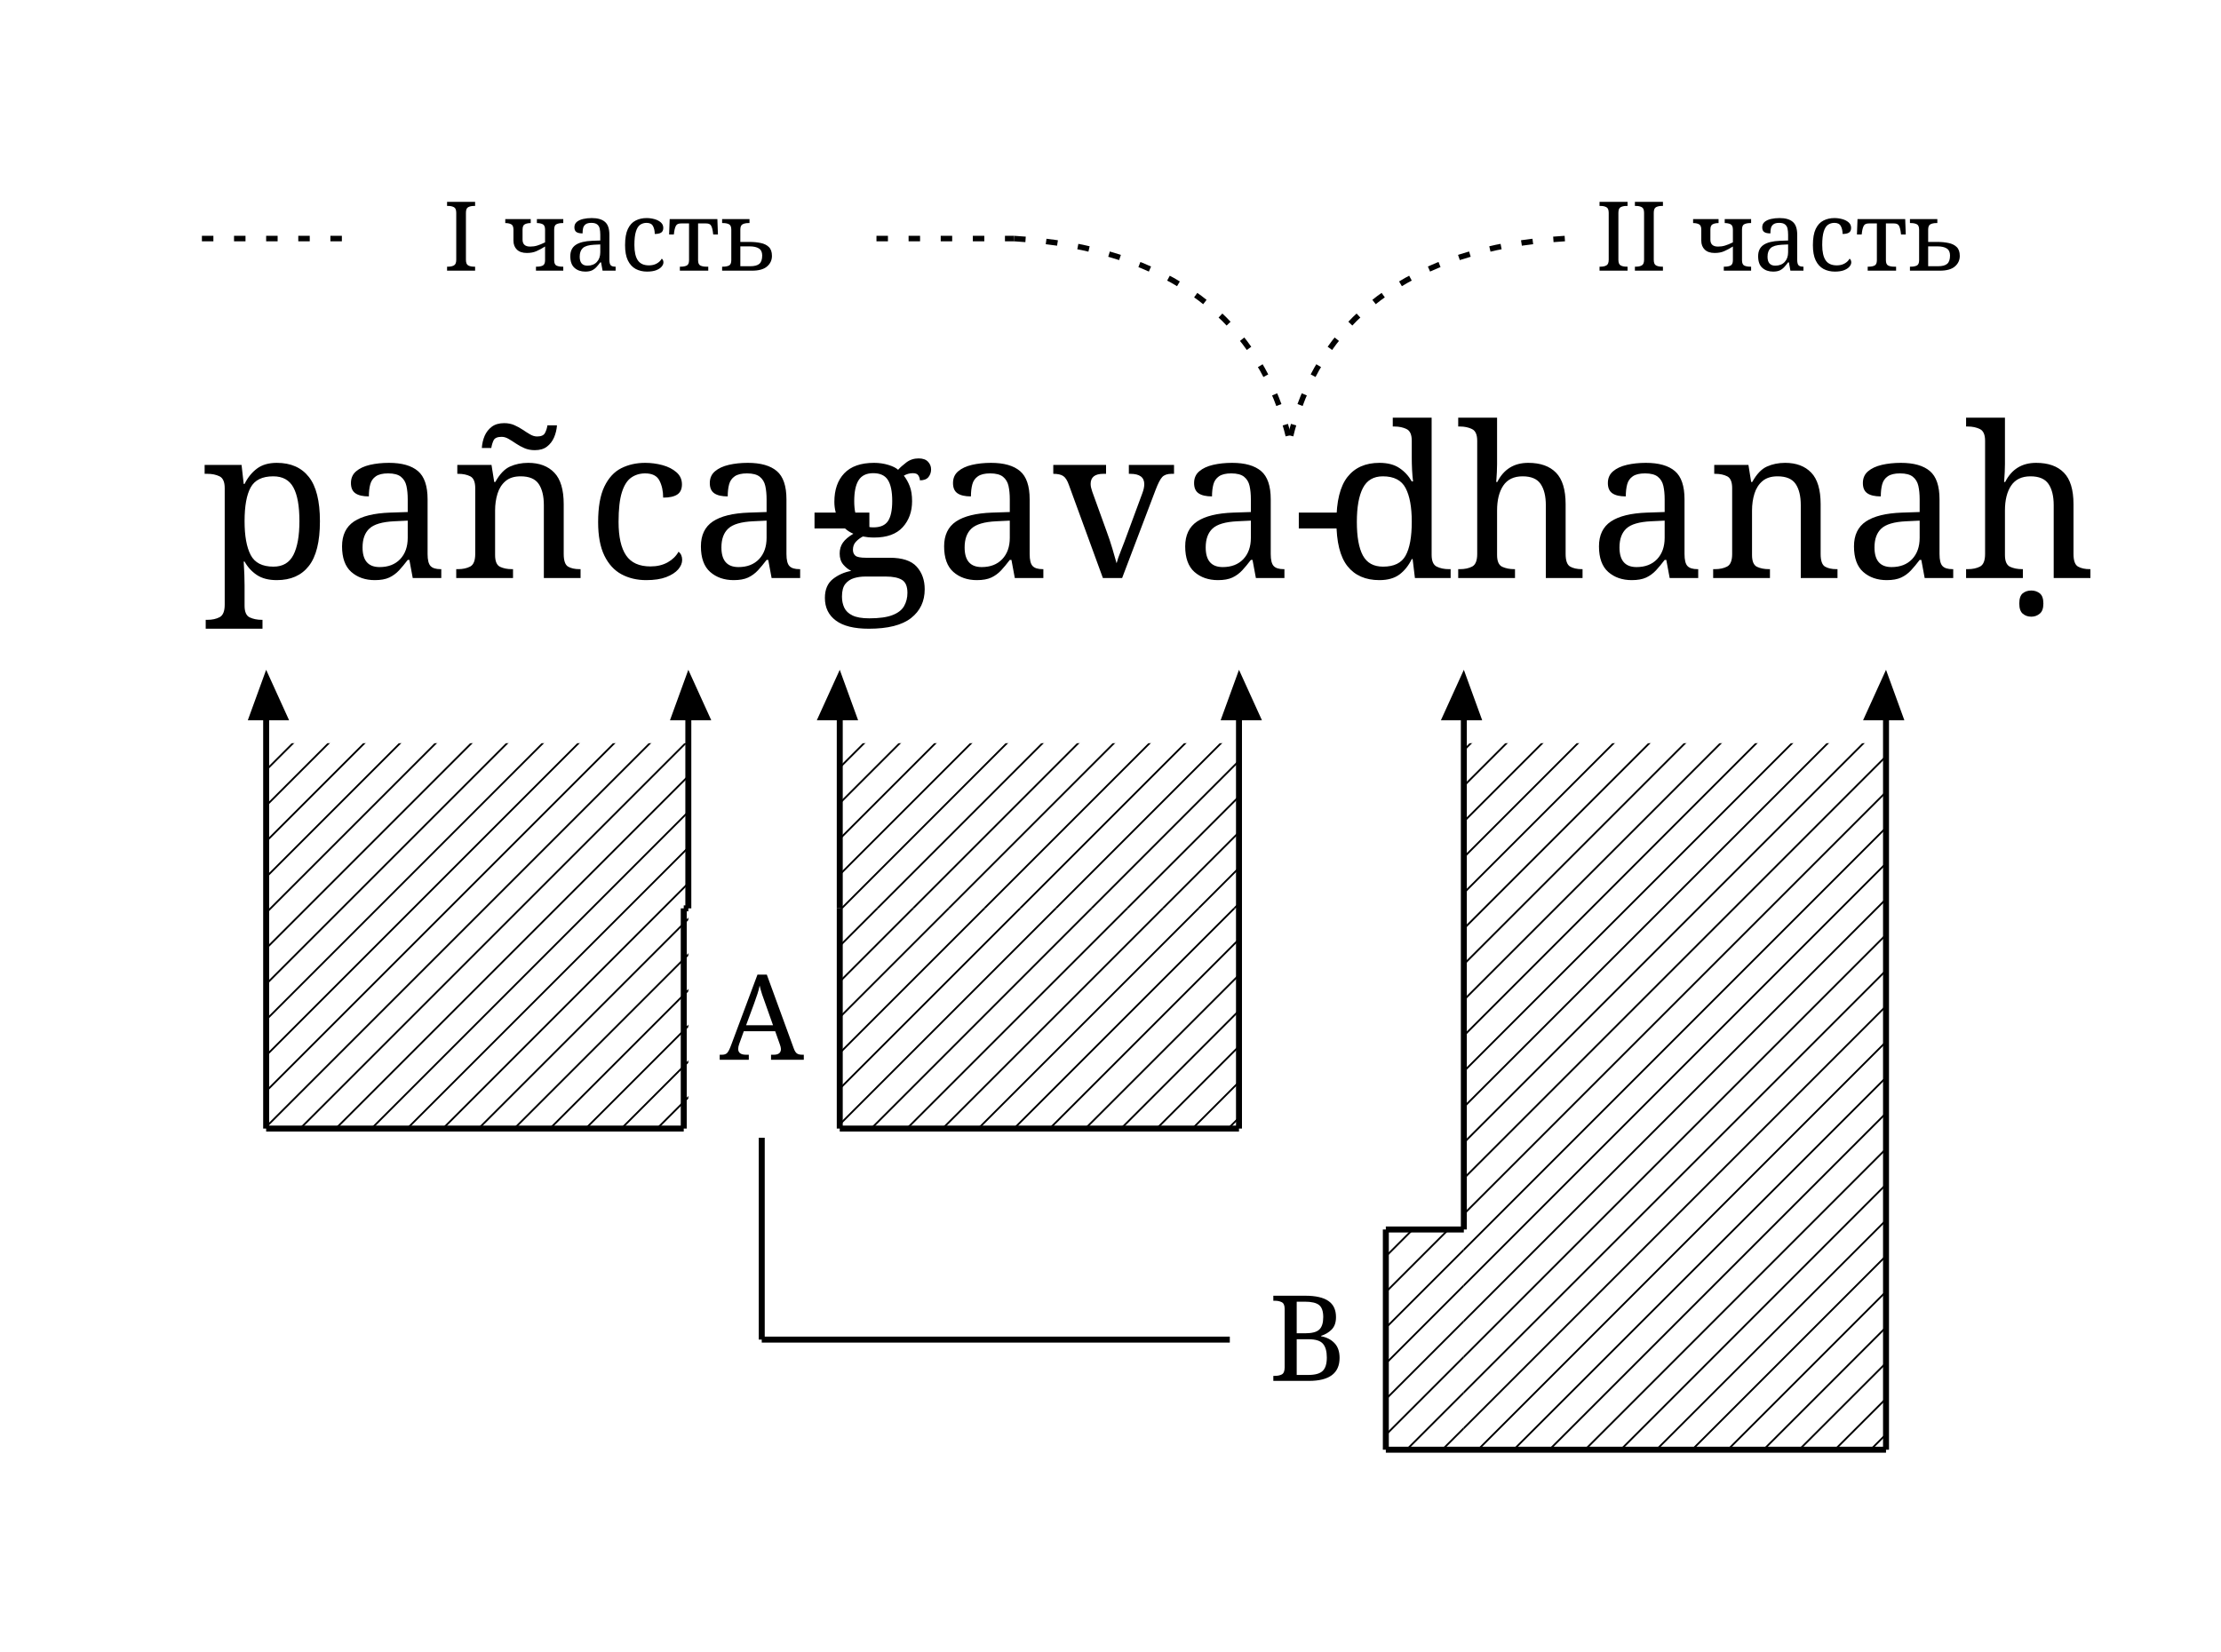
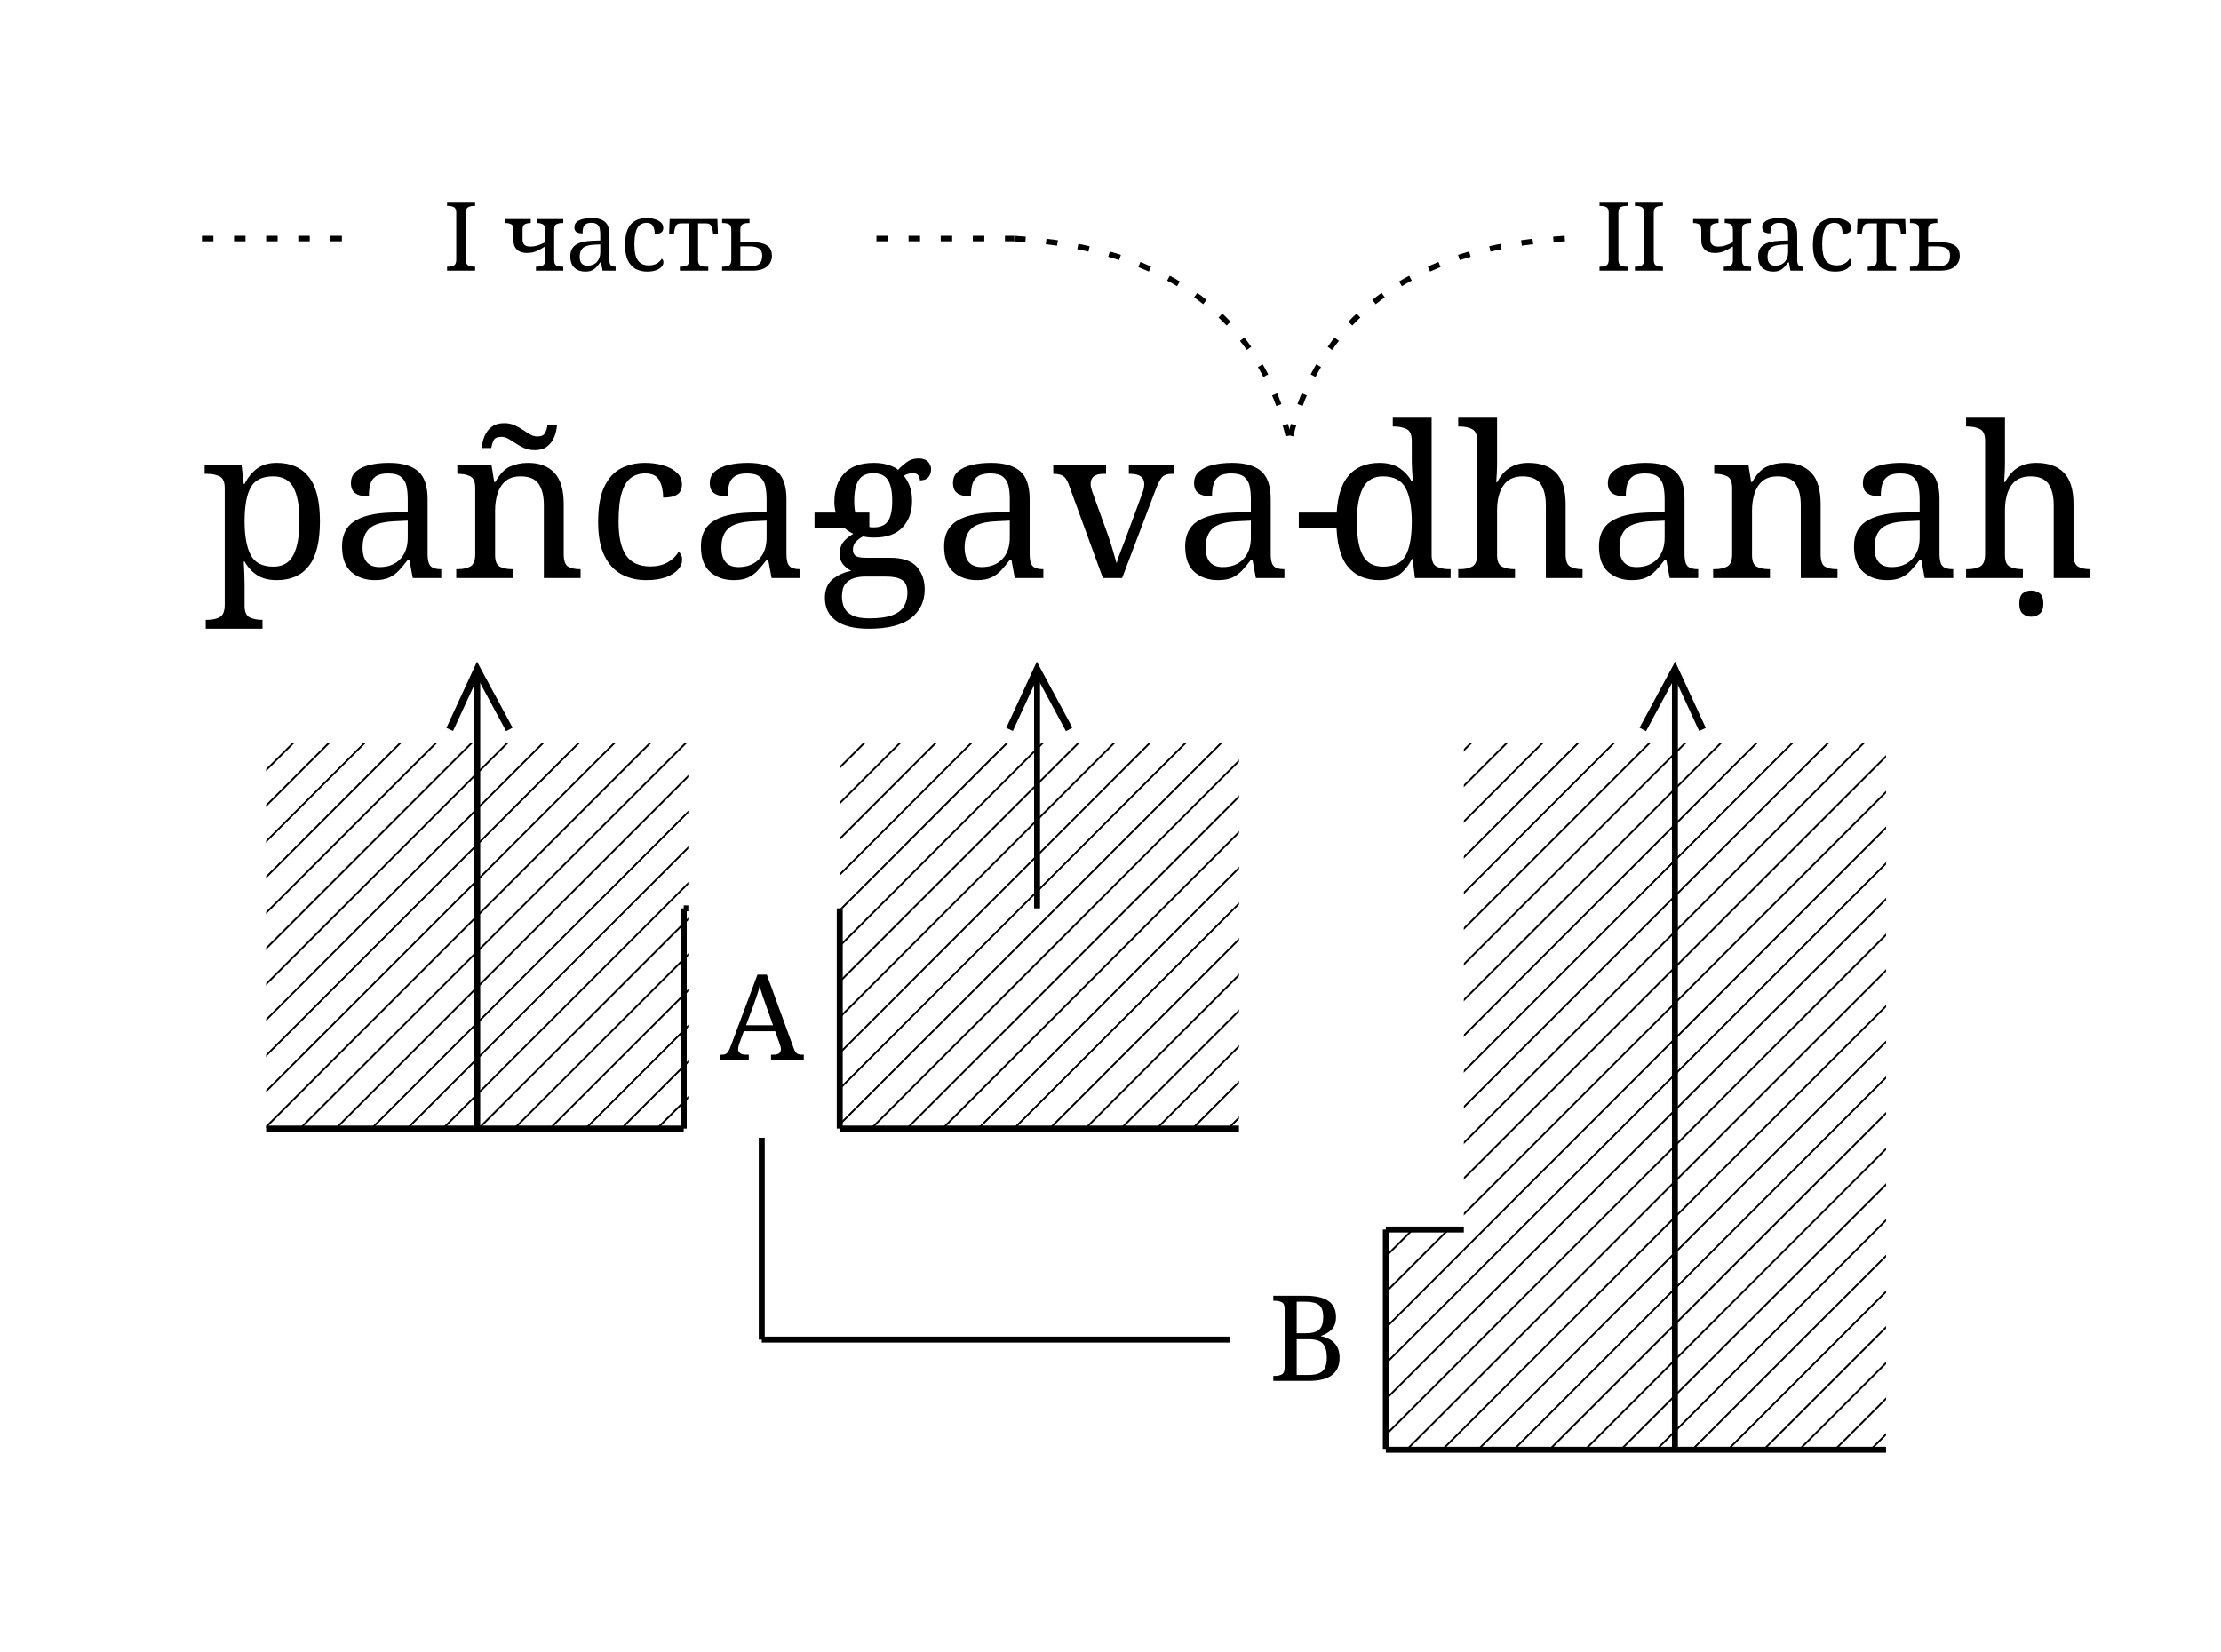
<svg xmlns="http://www.w3.org/2000/svg" viewBox="0 0 484 360" role="img" font-family="'Klammer Serif', 'Charis SIL', Charis, 'Gentium Plus', Georgia, serif">
  <defs>
    <pattern id="hatch" width="5.5" height="5.5" patternUnits="userSpaceOnUse" patternTransform="rotate(45)">
      <line x1="0" y1="0" x2="0" y2="5.5" stroke="currentColor" stroke-width="0.8" />
    </pattern>
  </defs>
  <line x1="44" y1="52" x2="75" y2="52" stroke="currentColor" stroke-width="1.2" stroke-dasharray="2.5 4.5" />
  <line x1="191" y1="52" x2="221" y2="52" stroke="currentColor" stroke-width="1.2" stroke-dasharray="2.5 4.5" />
  <path d="M221 52 C 255 54 275 70 281 96" fill="none" stroke="currentColor" stroke-width="1.2" stroke-dasharray="2.5 4.5" />
  <path d="M341 52 C 307 54 287 70 281 96" fill="none" stroke="currentColor" stroke-width="1.2" stroke-dasharray="2.5 4.5" />
  <text x="133" y="59" font-size="21" text-anchor="middle" fill="currentColor">I часть</text>
  <text x="388" y="59" font-size="21" text-anchor="middle" fill="currentColor">II часть</text>
  <text y="126" font-size="46" fill="currentColor">
    <tspan x="44.0">pañca-</tspan>
    <tspan x="178.7">gava-</tspan>
    <tspan x="288.7">dhanaḥ</tspan>
  </text>
  <rect x="58" y="162" width="92" height="84" fill="url(#hatch)" />
-   <path d="M58 146 L54 157 L63 157 Z" fill="currentColor" />
-   <path d="M150 146 L146 157 L155 157 Z" fill="currentColor" />
-   <line x1="58" y1="155" x2="58" y2="246" stroke="currentColor" stroke-width="1.3" />
-   <line x1="150" y1="155" x2="150" y2="198" stroke="currentColor" stroke-width="1.3" />
-   <line x1="150" y1="198" x2="149" y2="198" stroke="currentColor" stroke-width="1.3" />
+   <path d="M98 159 L104 146 L111 159" fill="none" stroke="currentColor" stroke-width="1.6" />
+   <line x1="104" y1="146" x2="104" y2="246" stroke="currentColor" stroke-width="1.3" />
  <line x1="58" y1="246" x2="149" y2="246" stroke="currentColor" stroke-width="1.3" />
-   <line x1="149" y1="198" x2="149" y2="246" stroke="currentColor" stroke-width="1.3" />
  <rect x="183" y="162" width="87" height="36" fill="url(#hatch)" />
  <rect x="183" y="198" width="87" height="48" fill="url(#hatch)" />
-   <path d="M183 146 L178 157 L187 157 Z" fill="currentColor" />
-   <path d="M270 146 L266 157 L275 157 Z" fill="currentColor" />
-   <line x1="183" y1="155" x2="183" y2="198" stroke="currentColor" stroke-width="1.3" />
-   <line x1="270" y1="155" x2="270" y2="246" stroke="currentColor" stroke-width="1.3" />
+   <path d="M220 159 L226 146 L233 159" fill="none" stroke="currentColor" stroke-width="1.6" />
+   <line x1="226" y1="146" x2="226" y2="198" stroke="currentColor" stroke-width="1.3" />
+   <line x1="150" y1="198" x2="149" y2="198" stroke="currentColor" stroke-width="1.3" />
+   <line x1="149" y1="198" x2="149" y2="246" stroke="currentColor" stroke-width="1.3" />
  <line x1="183" y1="198" x2="183" y2="246" stroke="currentColor" stroke-width="1.3" />
  <line x1="183" y1="246" x2="270" y2="246" stroke="currentColor" stroke-width="1.3" />
  <text x="166" y="231" font-size="26" text-anchor="middle" fill="currentColor">A</text>
  <rect x="319" y="162" width="92" height="154" fill="url(#hatch)" />
  <rect x="302" y="268" width="17" height="48" fill="url(#hatch)" />
-   <path d="M319 146 L314 157 L323 157 Z" fill="currentColor" />
-   <path d="M411 146 L406 157 L415 157 Z" fill="currentColor" />
-   <line x1="411" y1="155" x2="411" y2="316" stroke="currentColor" stroke-width="1.3" />
-   <line x1="319" y1="155" x2="319" y2="268" stroke="currentColor" stroke-width="1.3" />
+   <path d="M358 159 L365 146 L371 159" fill="none" stroke="currentColor" stroke-width="1.6" />
+   <line x1="365" y1="146" x2="365" y2="316" stroke="currentColor" stroke-width="1.3" />
  <line x1="302" y1="268" x2="319" y2="268" stroke="currentColor" stroke-width="1.3" />
  <line x1="302" y1="316" x2="411" y2="316" stroke="currentColor" stroke-width="1.3" />
  <line x1="302" y1="268" x2="302" y2="316" stroke="currentColor" stroke-width="1.3" />
  <line x1="268" y1="292" x2="166" y2="292" stroke="currentColor" stroke-width="1.3" />
  <line x1="166" y1="292" x2="166" y2="248" stroke="currentColor" stroke-width="1.3" />
  <text x="285" y="301" font-size="26" text-anchor="middle" fill="currentColor">B</text>
</svg>
